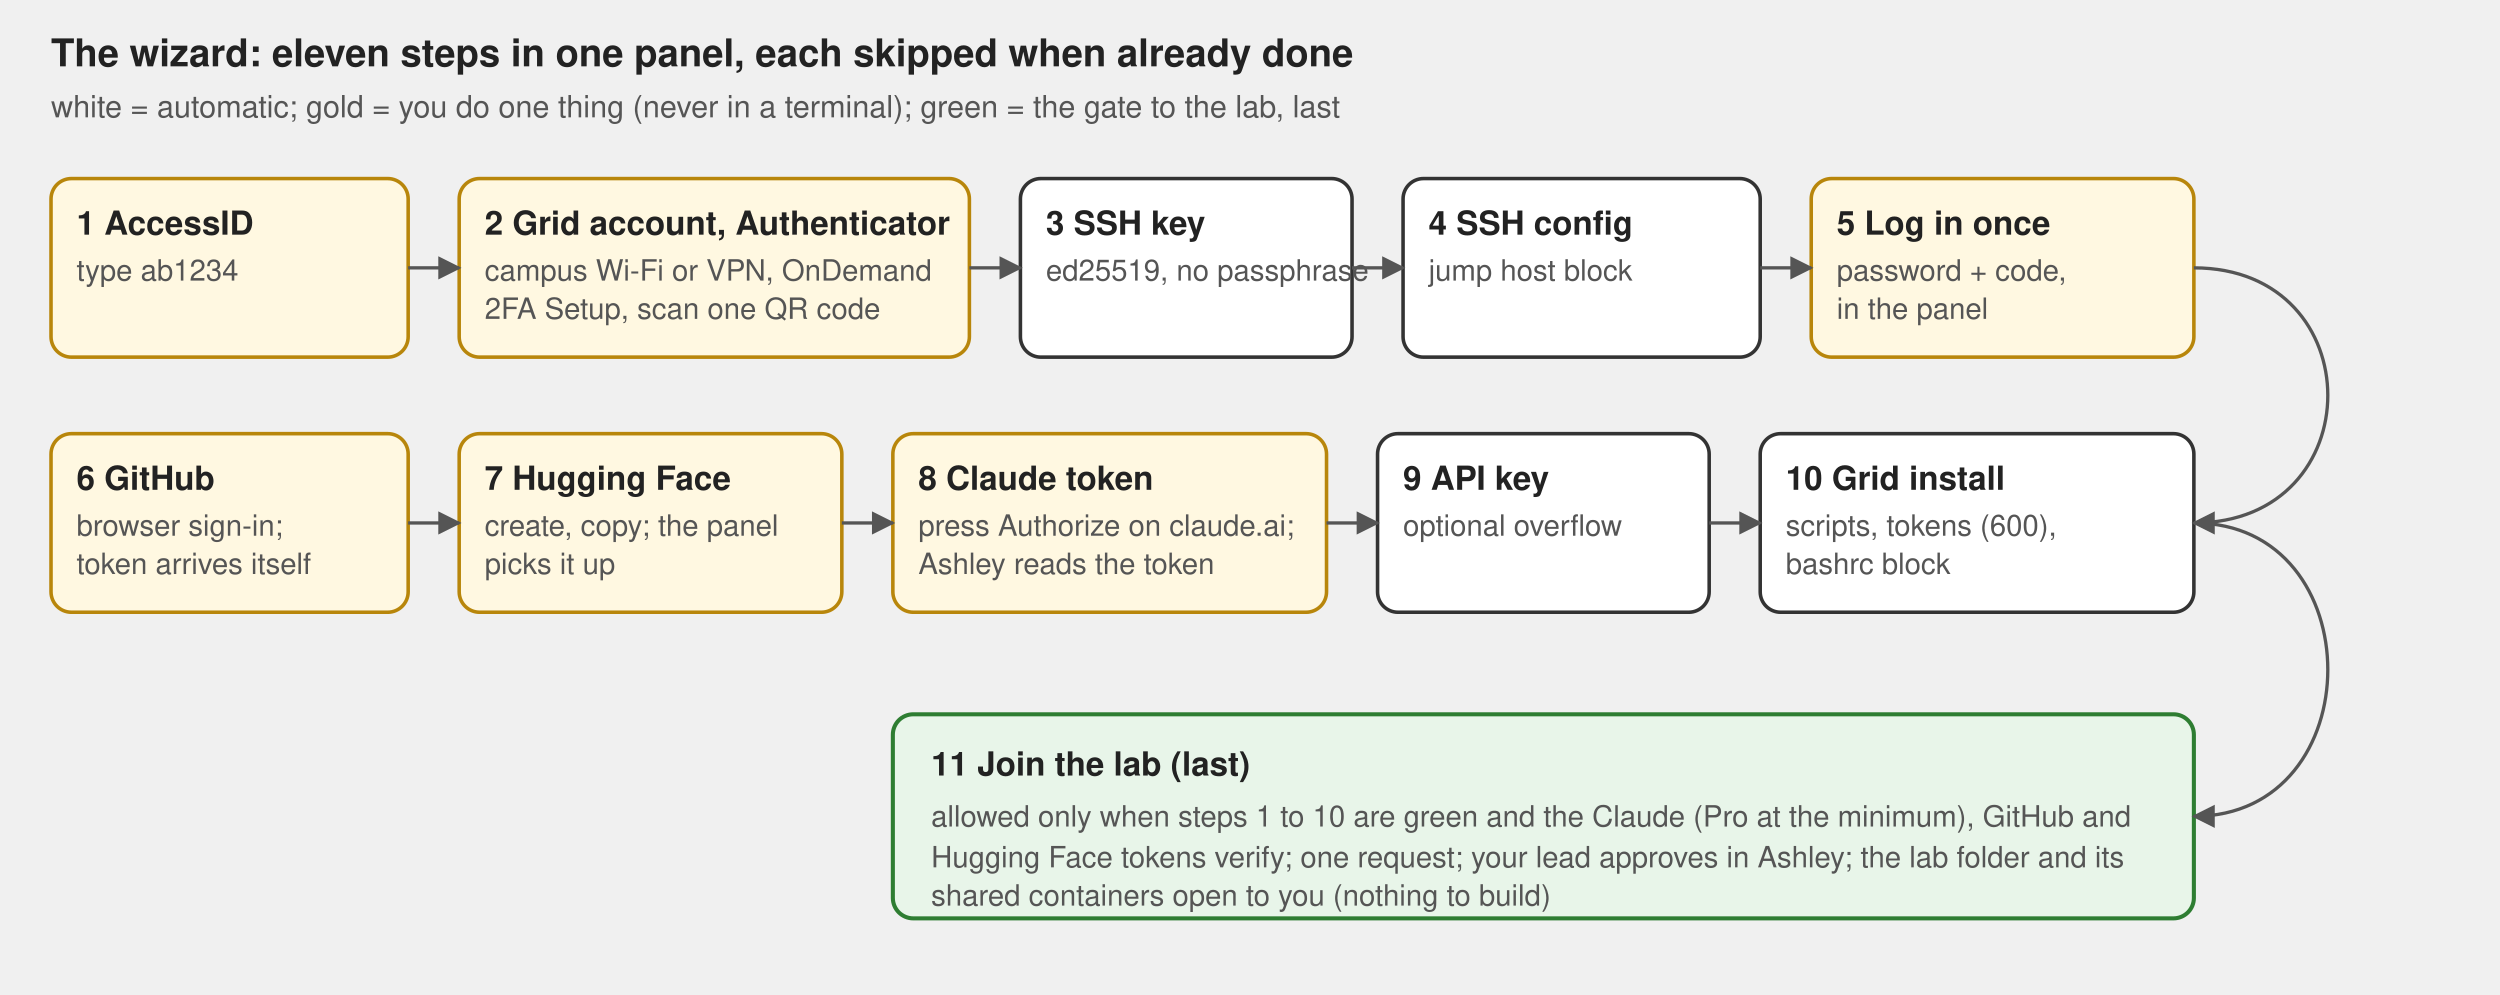
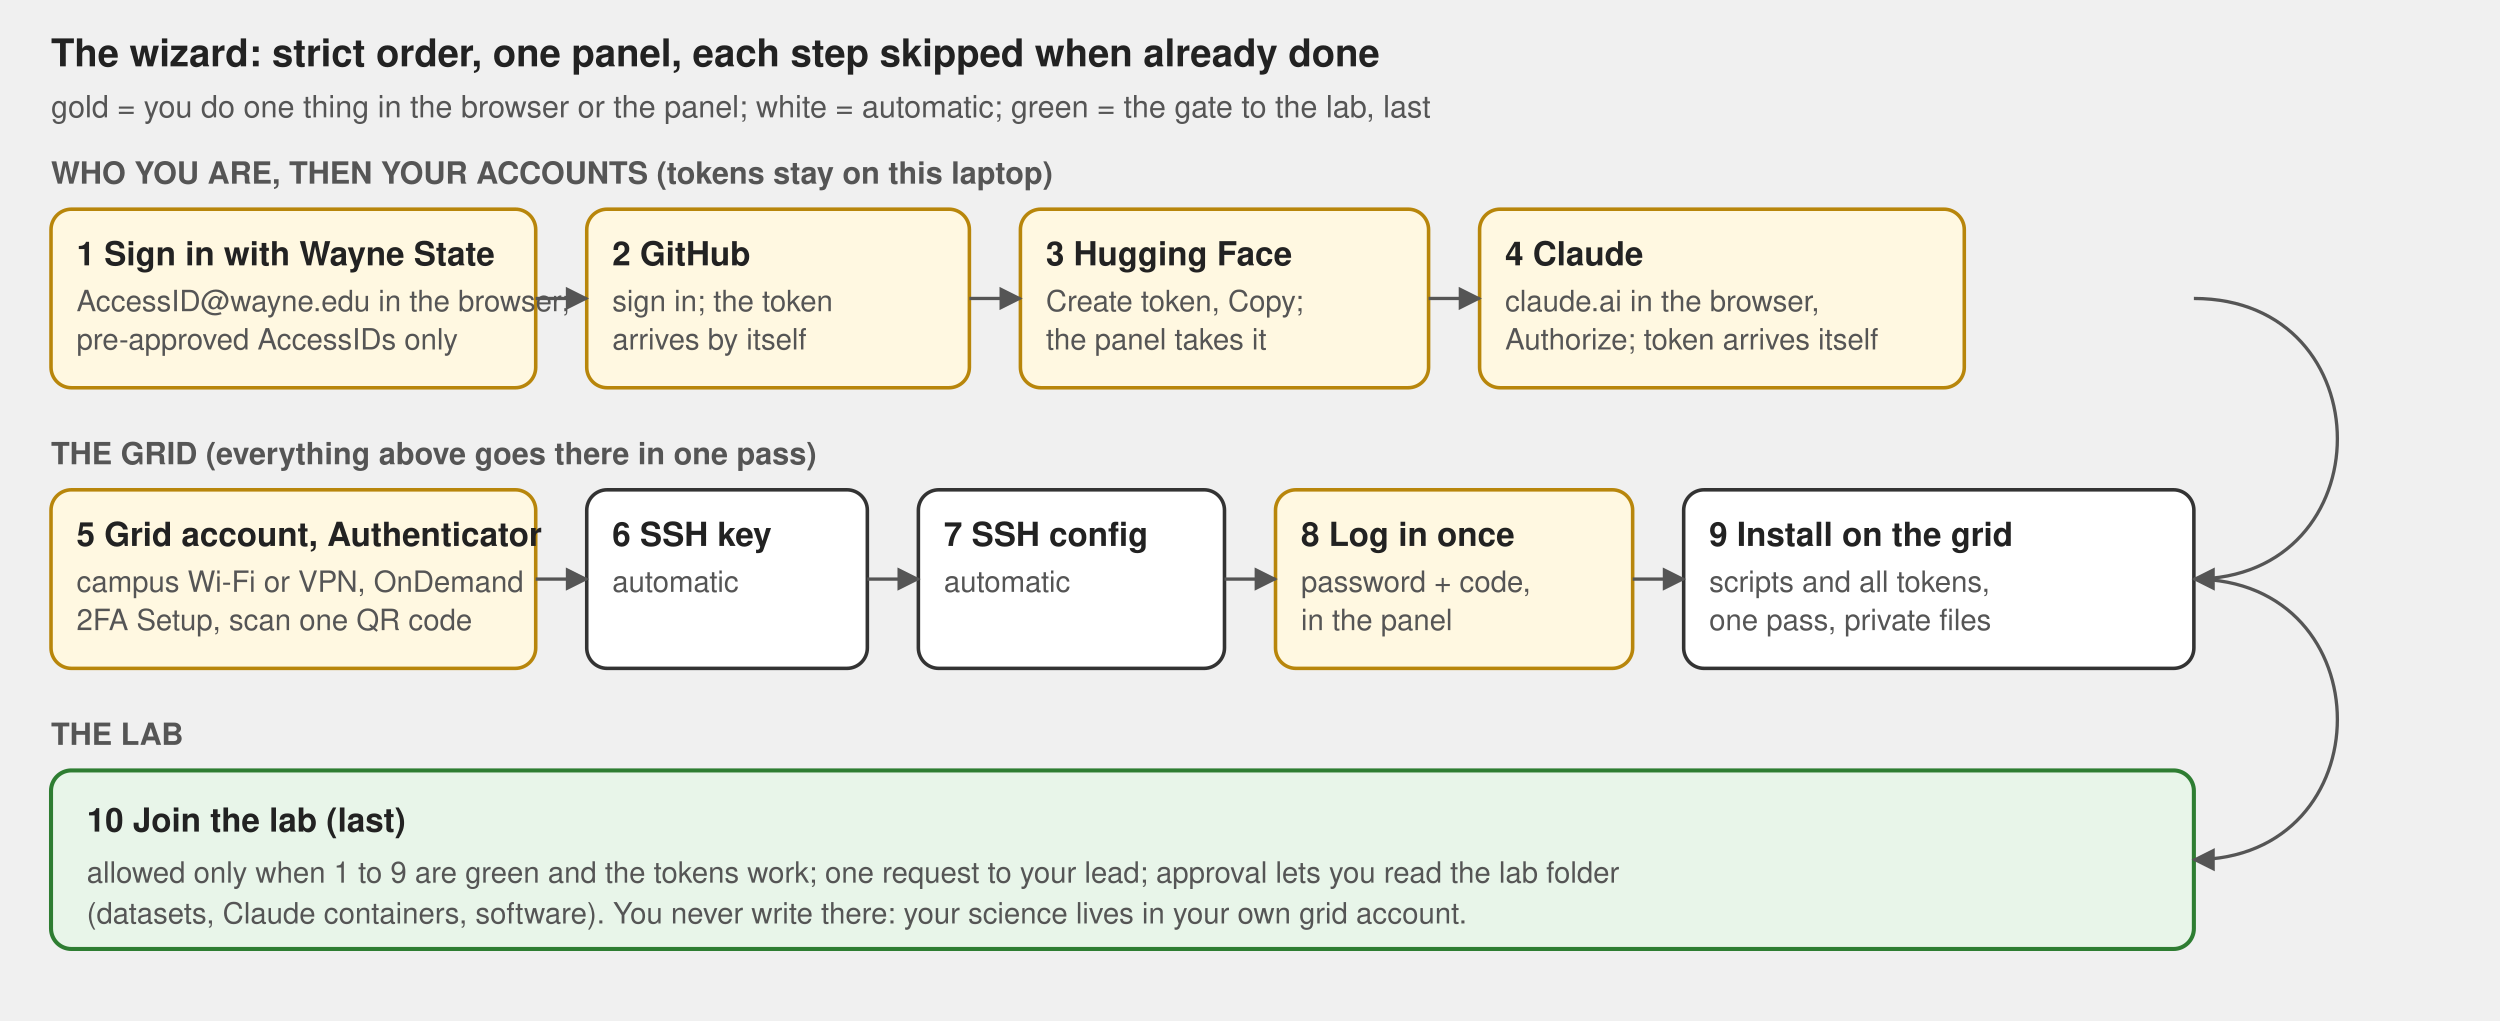
- <svg xmlns="http://www.w3.org/2000/svg" viewBox="0 0 980 390" font-family="Segoe UI, Helvetica, Arial, sans-serif" font-size="13">
+ <svg xmlns="http://www.w3.org/2000/svg" viewBox="0 0 980 400" font-family="Segoe UI, Helvetica, Arial, sans-serif" font-size="13">
  <defs>
    <marker id="c" viewBox="0 0 10 10" refX="9" refY="5" markerWidth="7" markerHeight="7" orient="auto">
      <path d="M0,0 L10,5 L0,10 z" fill="#555" />
    </marker>
    <style>
      .st{fill:#fff;stroke:#333;stroke-width:1.4;rx:8}
      .you{fill:#fff8e1;stroke:#b8860b;stroke-width:1.4;rx:8}
      .lab{fill:#e8f5e9;stroke:#2e7d32;stroke-width:1.6;rx:8}
      .n{font-weight:600;fill:#222}.s{fill:#555;font-size:11.5px}
      .a{stroke:#555;stroke-width:1.3;fill:none;marker-end:url(#c)}
+       .band{fill:#555;font-size:12px;font-weight:600}
      .legend{fill:#555;font-size:12px}
    </style>
  </defs>
-   <text x="20" y="26" font-size="15" font-weight="600" fill="#222">The wizard: eleven steps in one panel, each skipped when already done</text>
-   <text x="20" y="46" class="legend">white = automatic; gold = you do one thing (never in a terminal); green = the gate to the lab, last</text>
-   <g transform="translate(20,70)">
-     <rect class="you" x="0" y="0" width="140" height="70" />
-     <text x="10" y="22" class="n">1 AccessID</text>
-     <text x="10" y="40" class="s">type ab1234</text>
-     <rect class="you" x="160" y="0" width="200" height="70" />
-     <text x="170" y="22" class="n">2 Grid account, Authenticator</text>
-     <text x="170" y="40" class="s">campus Wi-Fi or VPN, OnDemand</text>
-     <text x="170" y="55" class="s">2FA Setup, scan one QR code</text>
-     <rect class="st" x="380" y="0" width="130" height="70" />
-     <text x="390" y="22" class="n">3 SSH key</text>
-     <text x="390" y="40" class="s">ed25519, no passphrase</text>
-     <rect class="st" x="530" y="0" width="140" height="70" />
-     <text x="540" y="22" class="n">4 SSH config</text>
-     <text x="540" y="40" class="s">jump host block</text>
-     <rect class="you" x="690" y="0" width="150" height="70" />
-     <text x="700" y="22" class="n">5 Log in once</text>
-     <text x="700" y="40" class="s">password + code,</text>
-     <text x="700" y="55" class="s">in the panel</text>
-     <path class="a" d="M140 35 L160 35" />
+   <text x="20" y="26" font-size="15" font-weight="600" fill="#222">The wizard: strict order, one panel, each step skipped when already done</text>
+   <text x="20" y="46" class="legend">gold = you do one thing in the browser or the panel; white = automatic; green = the gate to the lab, last</text>
+   <text x="20" y="72" class="band">WHO YOU ARE, THEN YOUR ACCOUNTS (tokens stay on this laptop)</text>
+   <g transform="translate(20,82)">
+     <rect class="you" x="0" y="0" width="190" height="70" />
+     <text x="10" y="22" class="n">1 Sign in with Wayne State</text>
+     <text x="10" y="40" class="s">AccessID@wayne.edu in the browser;</text>
+     <text x="10" y="55" class="s">pre-approved AccessIDs only</text>
+     <rect class="you" x="210" y="0" width="150" height="70" />
+     <text x="220" y="22" class="n">2 GitHub</text>
+     <text x="220" y="40" class="s">sign in; the token</text>
+     <text x="220" y="55" class="s">arrives by itself</text>
+     <rect class="you" x="380" y="0" width="160" height="70" />
+     <text x="390" y="22" class="n">3 Hugging Face</text>
+     <text x="390" y="40" class="s">Create token, Copy;</text>
+     <text x="390" y="55" class="s">the panel takes it</text>
+     <rect class="you" x="560" y="0" width="190" height="70" />
+     <text x="570" y="22" class="n">4 Claude</text>
+     <text x="570" y="40" class="s">claude.ai in the browser,</text>
+     <text x="570" y="55" class="s">Authorize; token arrives itself</text>
+     <path class="a" d="M190 35 L210 35" />
    <path class="a" d="M360 35 L380 35" />
-     <path class="a" d="M510 35 L530 35" />
-     <path class="a" d="M670 35 L690 35" />
+     <path class="a" d="M540 35 L560 35" />
  </g>
-   <g transform="translate(20,170)">
-     <rect class="you" x="0" y="0" width="140" height="70" />
-     <text x="10" y="22" class="n">6 GitHub</text>
-     <text x="10" y="40" class="s">browser sign-in;</text>
-     <text x="10" y="55" class="s">token arrives itself</text>
-     <rect class="you" x="160" y="0" width="150" height="70" />
-     <text x="170" y="22" class="n">7 Hugging Face</text>
-     <text x="170" y="40" class="s">create, copy; the panel</text>
-     <text x="170" y="55" class="s">picks it up</text>
-     <rect class="you" x="330" y="0" width="170" height="70" />
-     <text x="340" y="22" class="n">8 Claude token</text>
-     <text x="340" y="40" class="s">press Authorize on claude.ai;</text>
-     <text x="340" y="55" class="s">Ashley reads the token</text>
-     <rect class="st" x="520" y="0" width="130" height="70" />
-     <text x="530" y="22" class="n">9 API key</text>
-     <text x="530" y="40" class="s">optional overflow</text>
-     <rect class="st" x="670" y="0" width="170" height="70" />
-     <text x="680" y="22" class="n">10 Grid install</text>
-     <text x="680" y="40" class="s">scripts, tokens (600),</text>
-     <text x="680" y="55" class="s">bashrc block</text>
-     <path class="a" d="M140 35 L160 35" />
-     <path class="a" d="M310 35 L330 35" />
-     <path class="a" d="M500 35 L520 35" />
-     <path class="a" d="M650 35 L670 35" />
+   <text x="20" y="182" class="band">THE GRID (everything above goes there in one pass)</text>
+   <g transform="translate(20,192)">
+     <rect class="you" x="0" y="0" width="190" height="70" />
+     <text x="10" y="22" class="n">5 Grid account, Authenticator</text>
+     <text x="10" y="40" class="s">campus Wi-Fi or VPN, OnDemand</text>
+     <text x="10" y="55" class="s">2FA Setup, scan one QR code</text>
+     <rect class="st" x="210" y="0" width="110" height="70" />
+     <text x="220" y="22" class="n">6 SSH key</text>
+     <text x="220" y="40" class="s">automatic</text>
+     <rect class="st" x="340" y="0" width="120" height="70" />
+     <text x="350" y="22" class="n">7 SSH config</text>
+     <text x="350" y="40" class="s">automatic</text>
+     <rect class="you" x="480" y="0" width="140" height="70" />
+     <text x="490" y="22" class="n">8 Log in once</text>
+     <text x="490" y="40" class="s">password + code,</text>
+     <text x="490" y="55" class="s">in the panel</text>
+     <rect class="st" x="640" y="0" width="200" height="70" />
+     <text x="650" y="22" class="n">9 Install on the grid</text>
+     <text x="650" y="40" class="s">scripts and all tokens,</text>
+     <text x="650" y="55" class="s">one pass, private files</text>
+     <path class="a" d="M190 35 L210 35" />
+     <path class="a" d="M320 35 L340 35" />
+     <path class="a" d="M460 35 L480 35" />
+     <path class="a" d="M620 35 L640 35" />
  </g>
-   <g transform="translate(20,280)">
-     <rect class="lab" x="330" y="0" width="510" height="80" />
-     <text x="345" y="24" class="n">11 Join the lab (last)</text>
-     <text x="345" y="44" class="s">allowed only when steps 1 to 10 are green and the Claude (Pro at the minimum), GitHub and</text>
-     <text x="345" y="60" class="s">Hugging Face tokens verify; one request; your lead approves in Ashley; the lab folder and its</text>
-     <text x="345" y="75" class="s">shared containers open to you (nothing to build)</text>
+   <text x="20" y="292" class="band">THE LAB</text>
+   <g transform="translate(20,302)">
+     <rect class="lab" x="0" y="0" width="840" height="70" />
+     <text x="14" y="24" class="n">10 Join the lab (last)</text>
+     <text x="14" y="44" class="s">allowed only when 1 to 9 are green and the tokens work; one request to your lead; approval lets you read the lab folder</text>
+     <text x="14" y="60" class="s">(datasets, Claude containers, software). You never write there: your science lives in your own grid account.</text>
  </g>
-   <path class="a" d="M860 105 C 930 105, 930 205, 860 205" />
-   <path class="a" d="M860 205 C 930 205, 930 320, 860 320" />
+   <path class="a" d="M860 117 C 935 117, 935 227, 860 227" />
+   <path class="a" d="M860 227 C 935 227, 935 337, 860 337" />
</svg>
